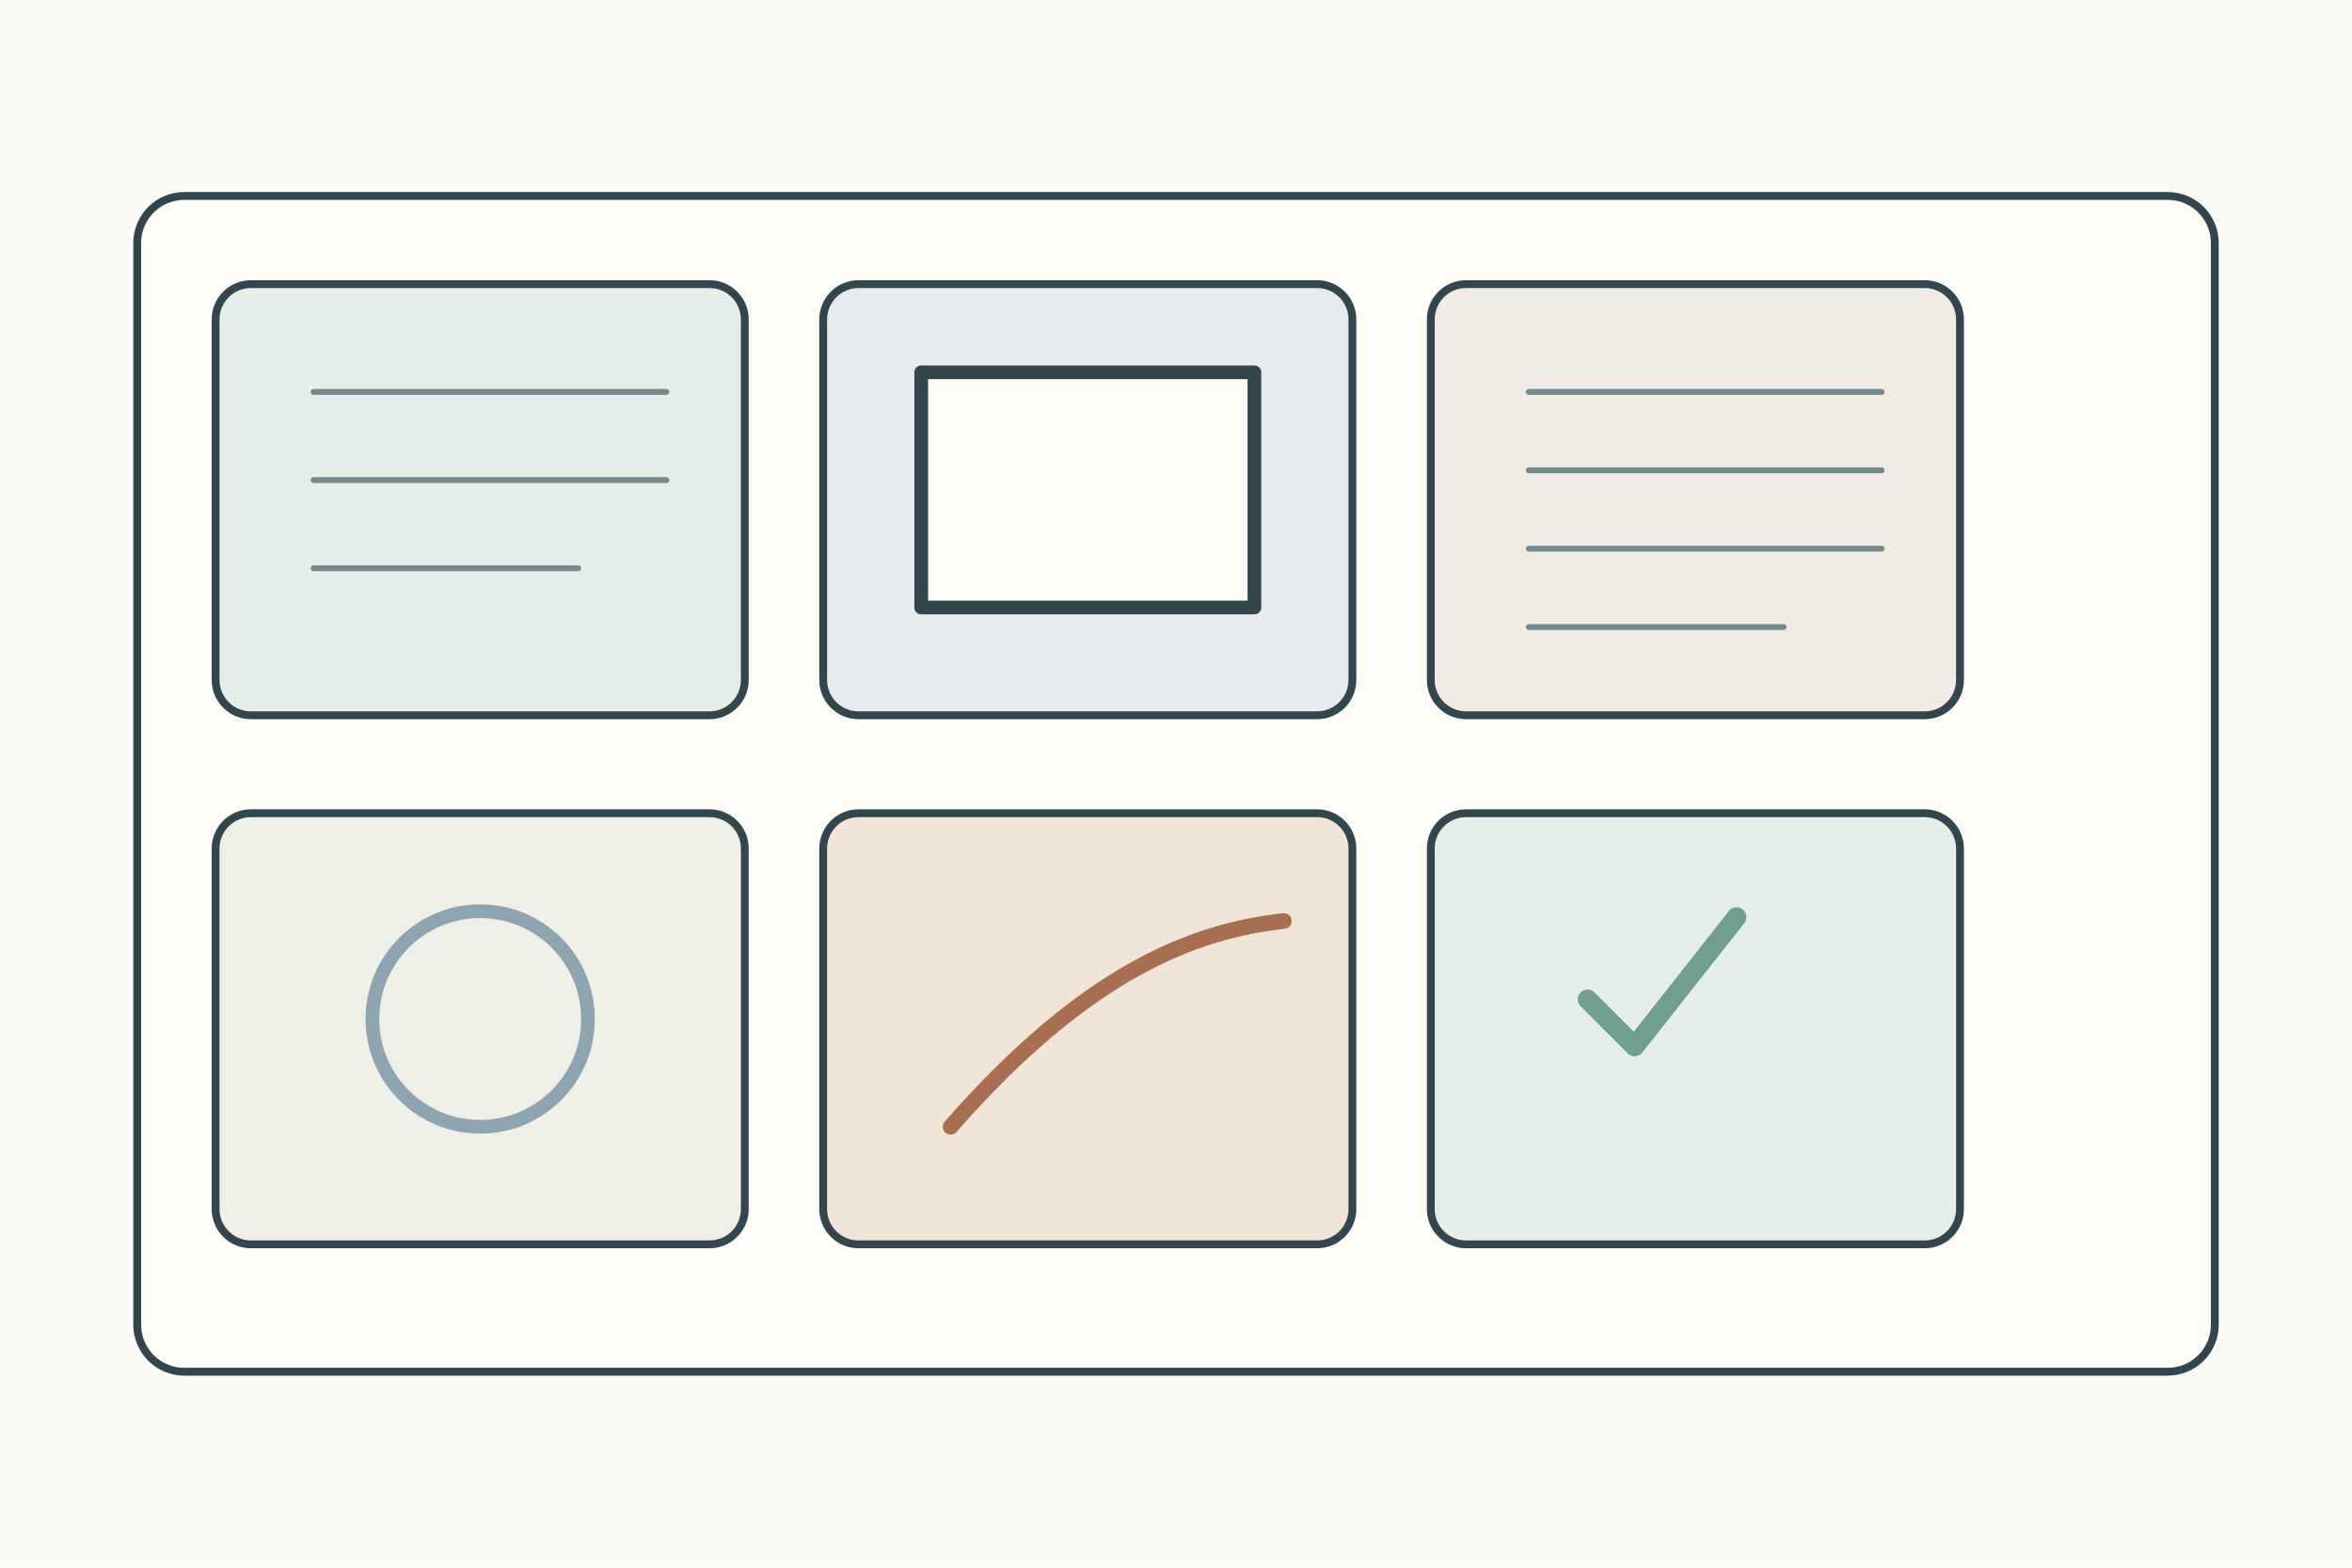
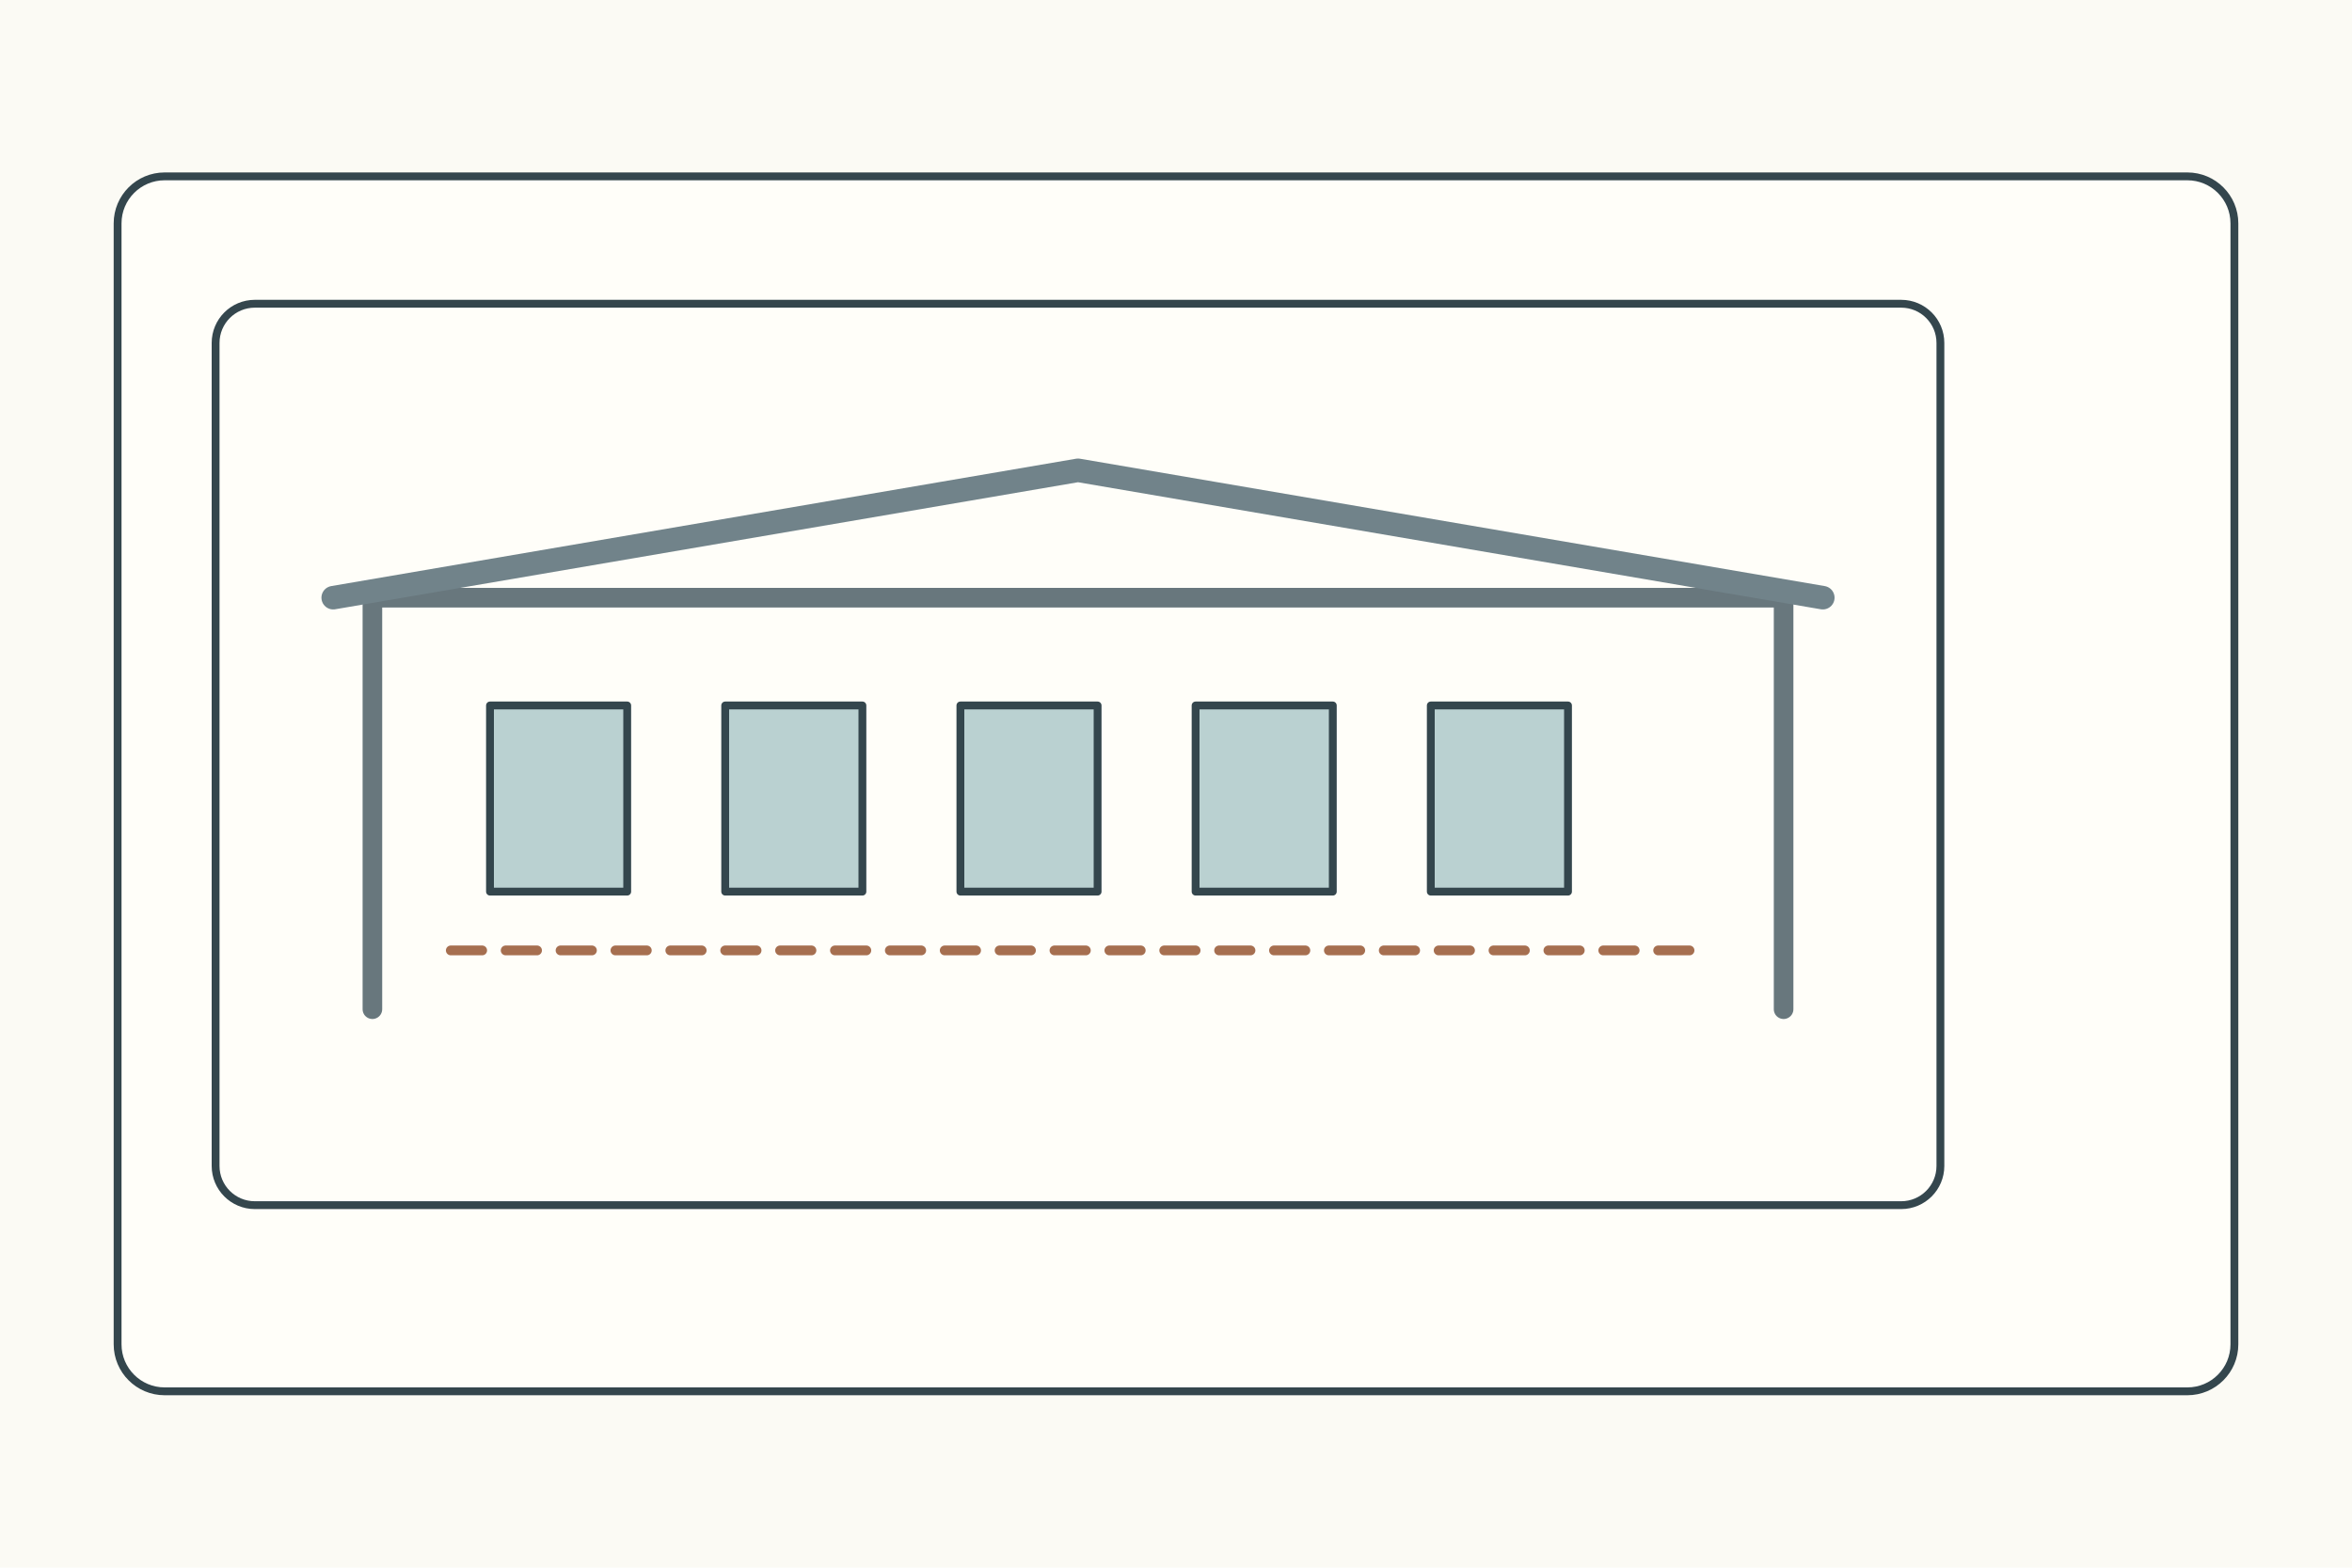
<svg xmlns="http://www.w3.org/2000/svg" width="1200" height="800">
  <rect width="1200" height="800" fill="#fbfaf4" />
  <g stroke="#34464d" stroke-width="4" fill="none" stroke-linecap="round" stroke-linejoin="round">
-     <rect x="70" y="100" width="1060" height="600" rx="24" fill="#fffef9" />
-     <g transform="translate(110 145)">
-       <g>
-         <rect width="270" height="220" rx="18" fill="#e5eee8" />
-         <path d="M50 55h180M50 100h180M50 145h135" stroke="#75888d" stroke-width="3" />
-       </g>
-       <g transform="translate(310 0)">
-         <rect width="270" height="220" rx="18" fill="#e7ebef" />
-         <rect x="50" y="45" width="170" height="120" fill="#fffef9" stroke-width="7" />
-       </g>
-       <g transform="translate(620 0)">
-         <rect width="270" height="220" rx="18" fill="#f0ece5" />
-         <path d="M50 55h180M50 95h180M50 135h180M50 175h130" stroke="#75888d" stroke-width="3" />
-       </g>
-       <g transform="translate(0 270)">
-         <rect width="270" height="220" rx="18" fill="#eef0e8" />
-         <circle cx="135" cy="105" r="55" fill="none" stroke="#8ea4b0" stroke-width="7" />
-       </g>
-       <g transform="translate(310 270)">
-         <rect width="270" height="220" rx="18" fill="#f0e5d7" />
-         <path d="M65 160c70-80 125-100 170-105" stroke="#a66f50" stroke-width="8" />
-       </g>
-       <g transform="translate(620 270)">
-         <rect width="270" height="220" rx="18" fill="#e5eee8" />
-         <path d="M80 95l24 24 52-66" stroke="#6f9f8d" stroke-width="10" />
-       </g>
+     <rect x="60" y="90" width="1080" height="620" rx="24" fill="#fffef9" />
+     <g transform="translate(110 155)">
+       <rect width="880" height="460" rx="20" fill="#fffef9" />
+       <path d="M80 360V150h720v210" stroke="#68777d" stroke-width="10" />
+       <path d="M60 150L440 85L820 150" stroke="#71838a" stroke-width="12" />
+       <rect x="140" y="205" width="70" height="95" fill="#bad1d1" />
+       <rect x="260" y="205" width="70" height="95" fill="#bad1d1" />
+       <rect x="380" y="205" width="70" height="95" fill="#bad1d1" />
+       <rect x="500" y="205" width="70" height="95" fill="#bad1d1" />
+       <rect x="620" y="205" width="70" height="95" fill="#bad1d1" />
+       <path d="M120 330h640" stroke="#a66f50" stroke-width="5" stroke-dasharray="16 12" />
    </g>
  </g>
</svg>
